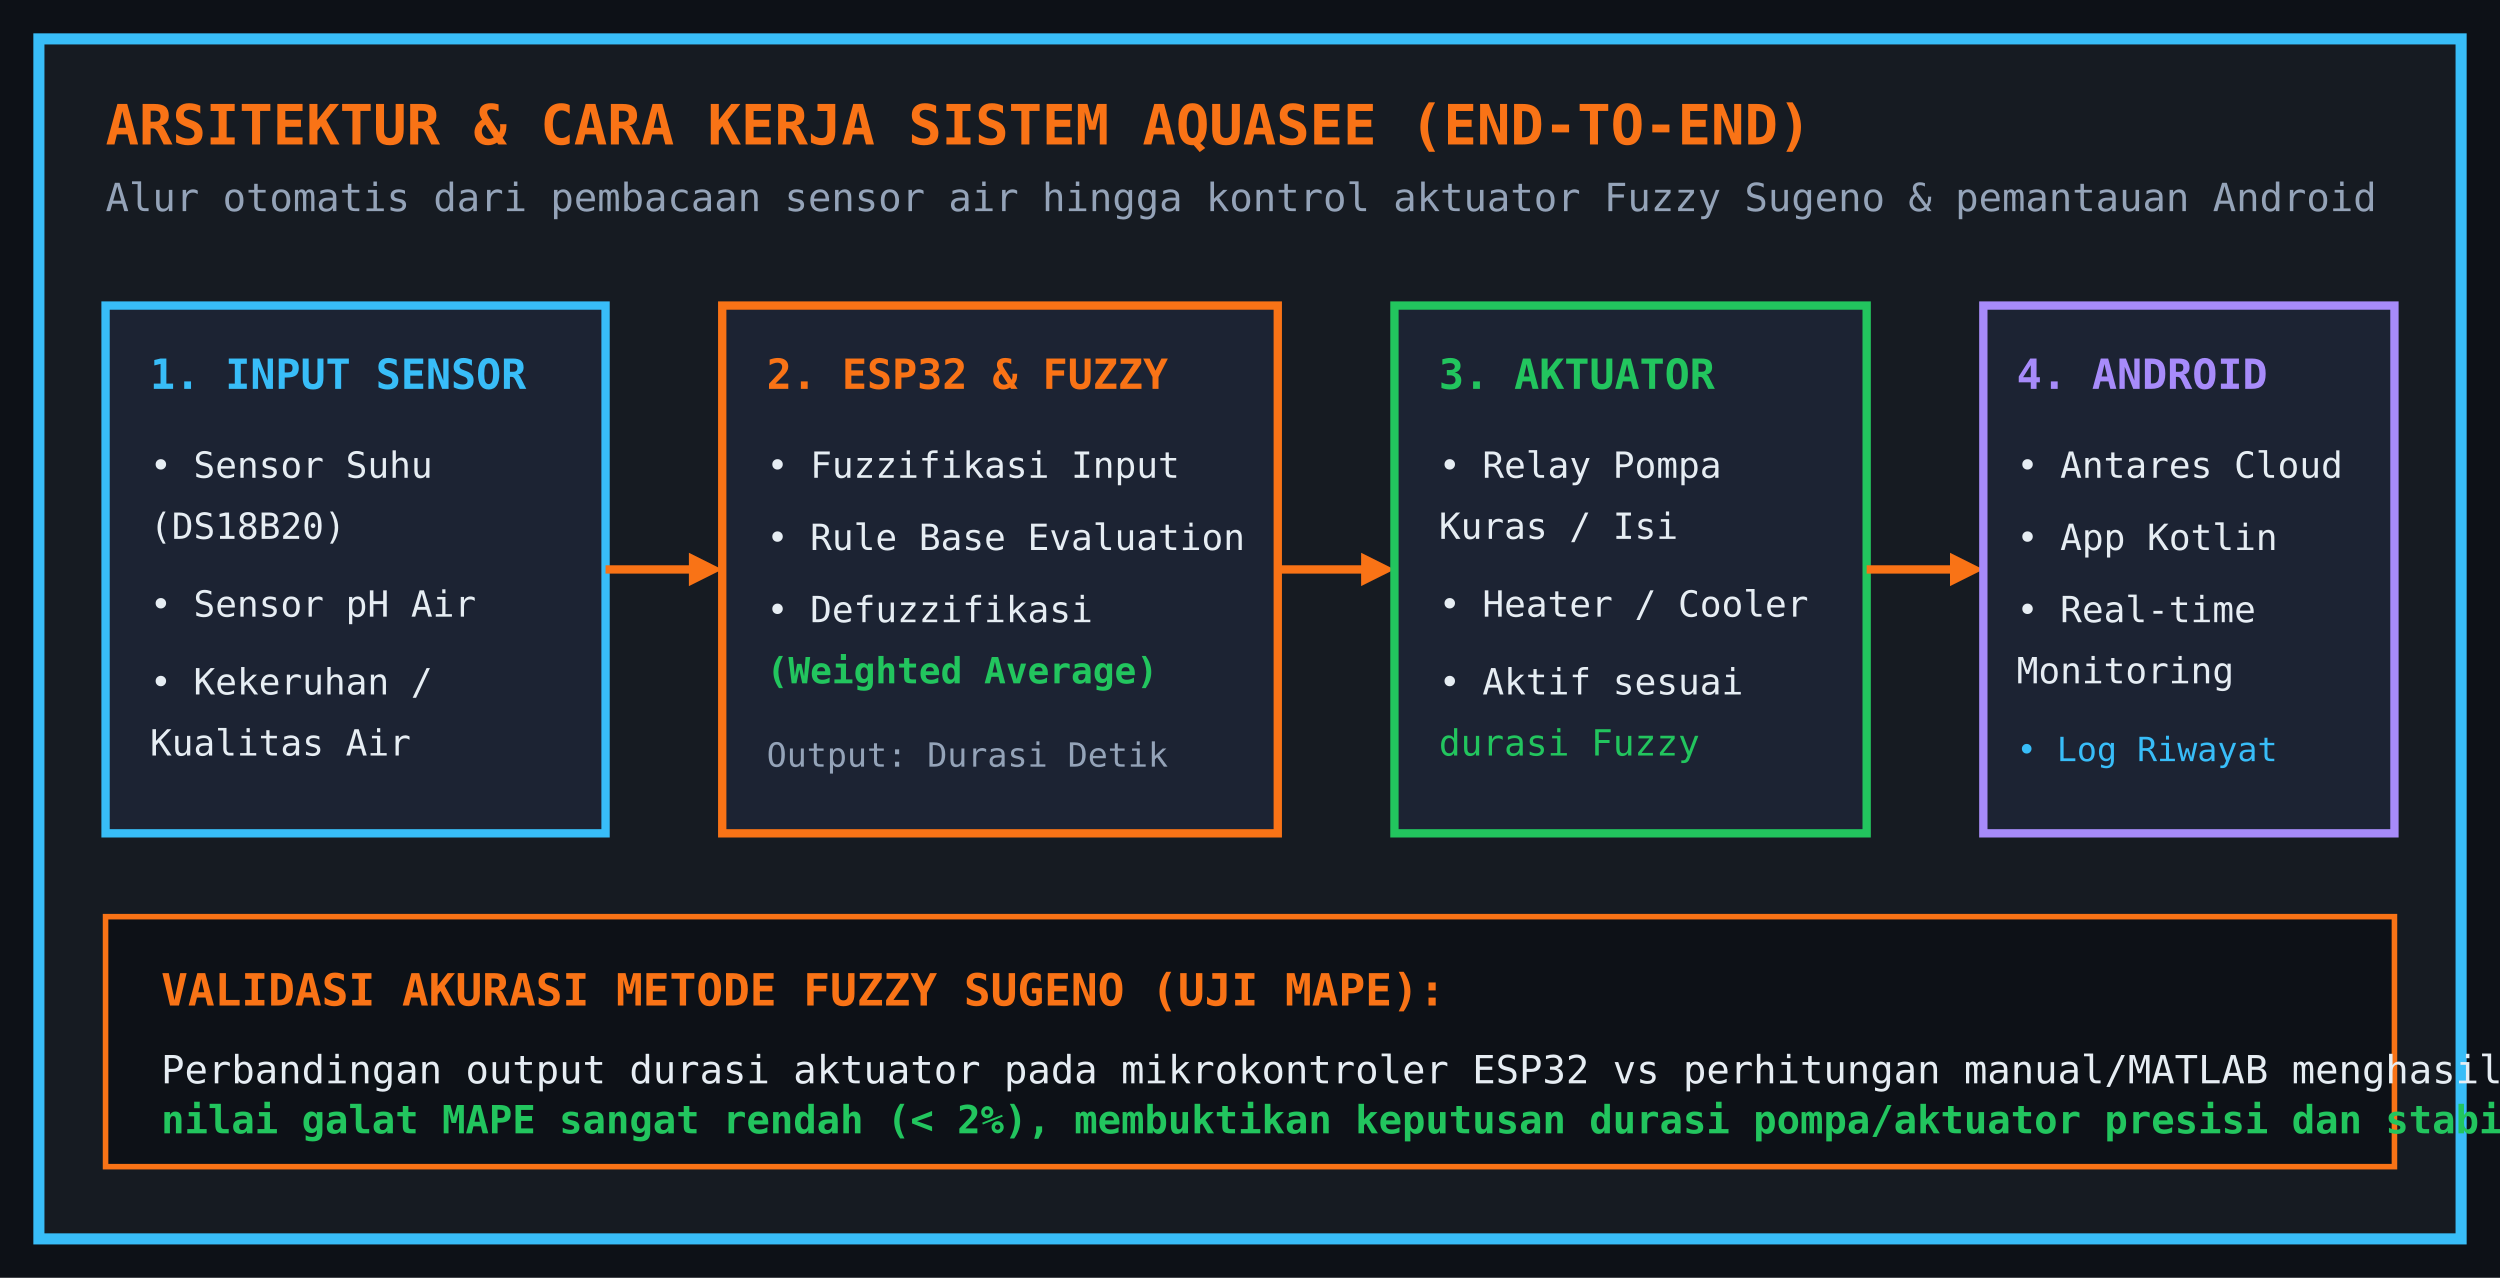
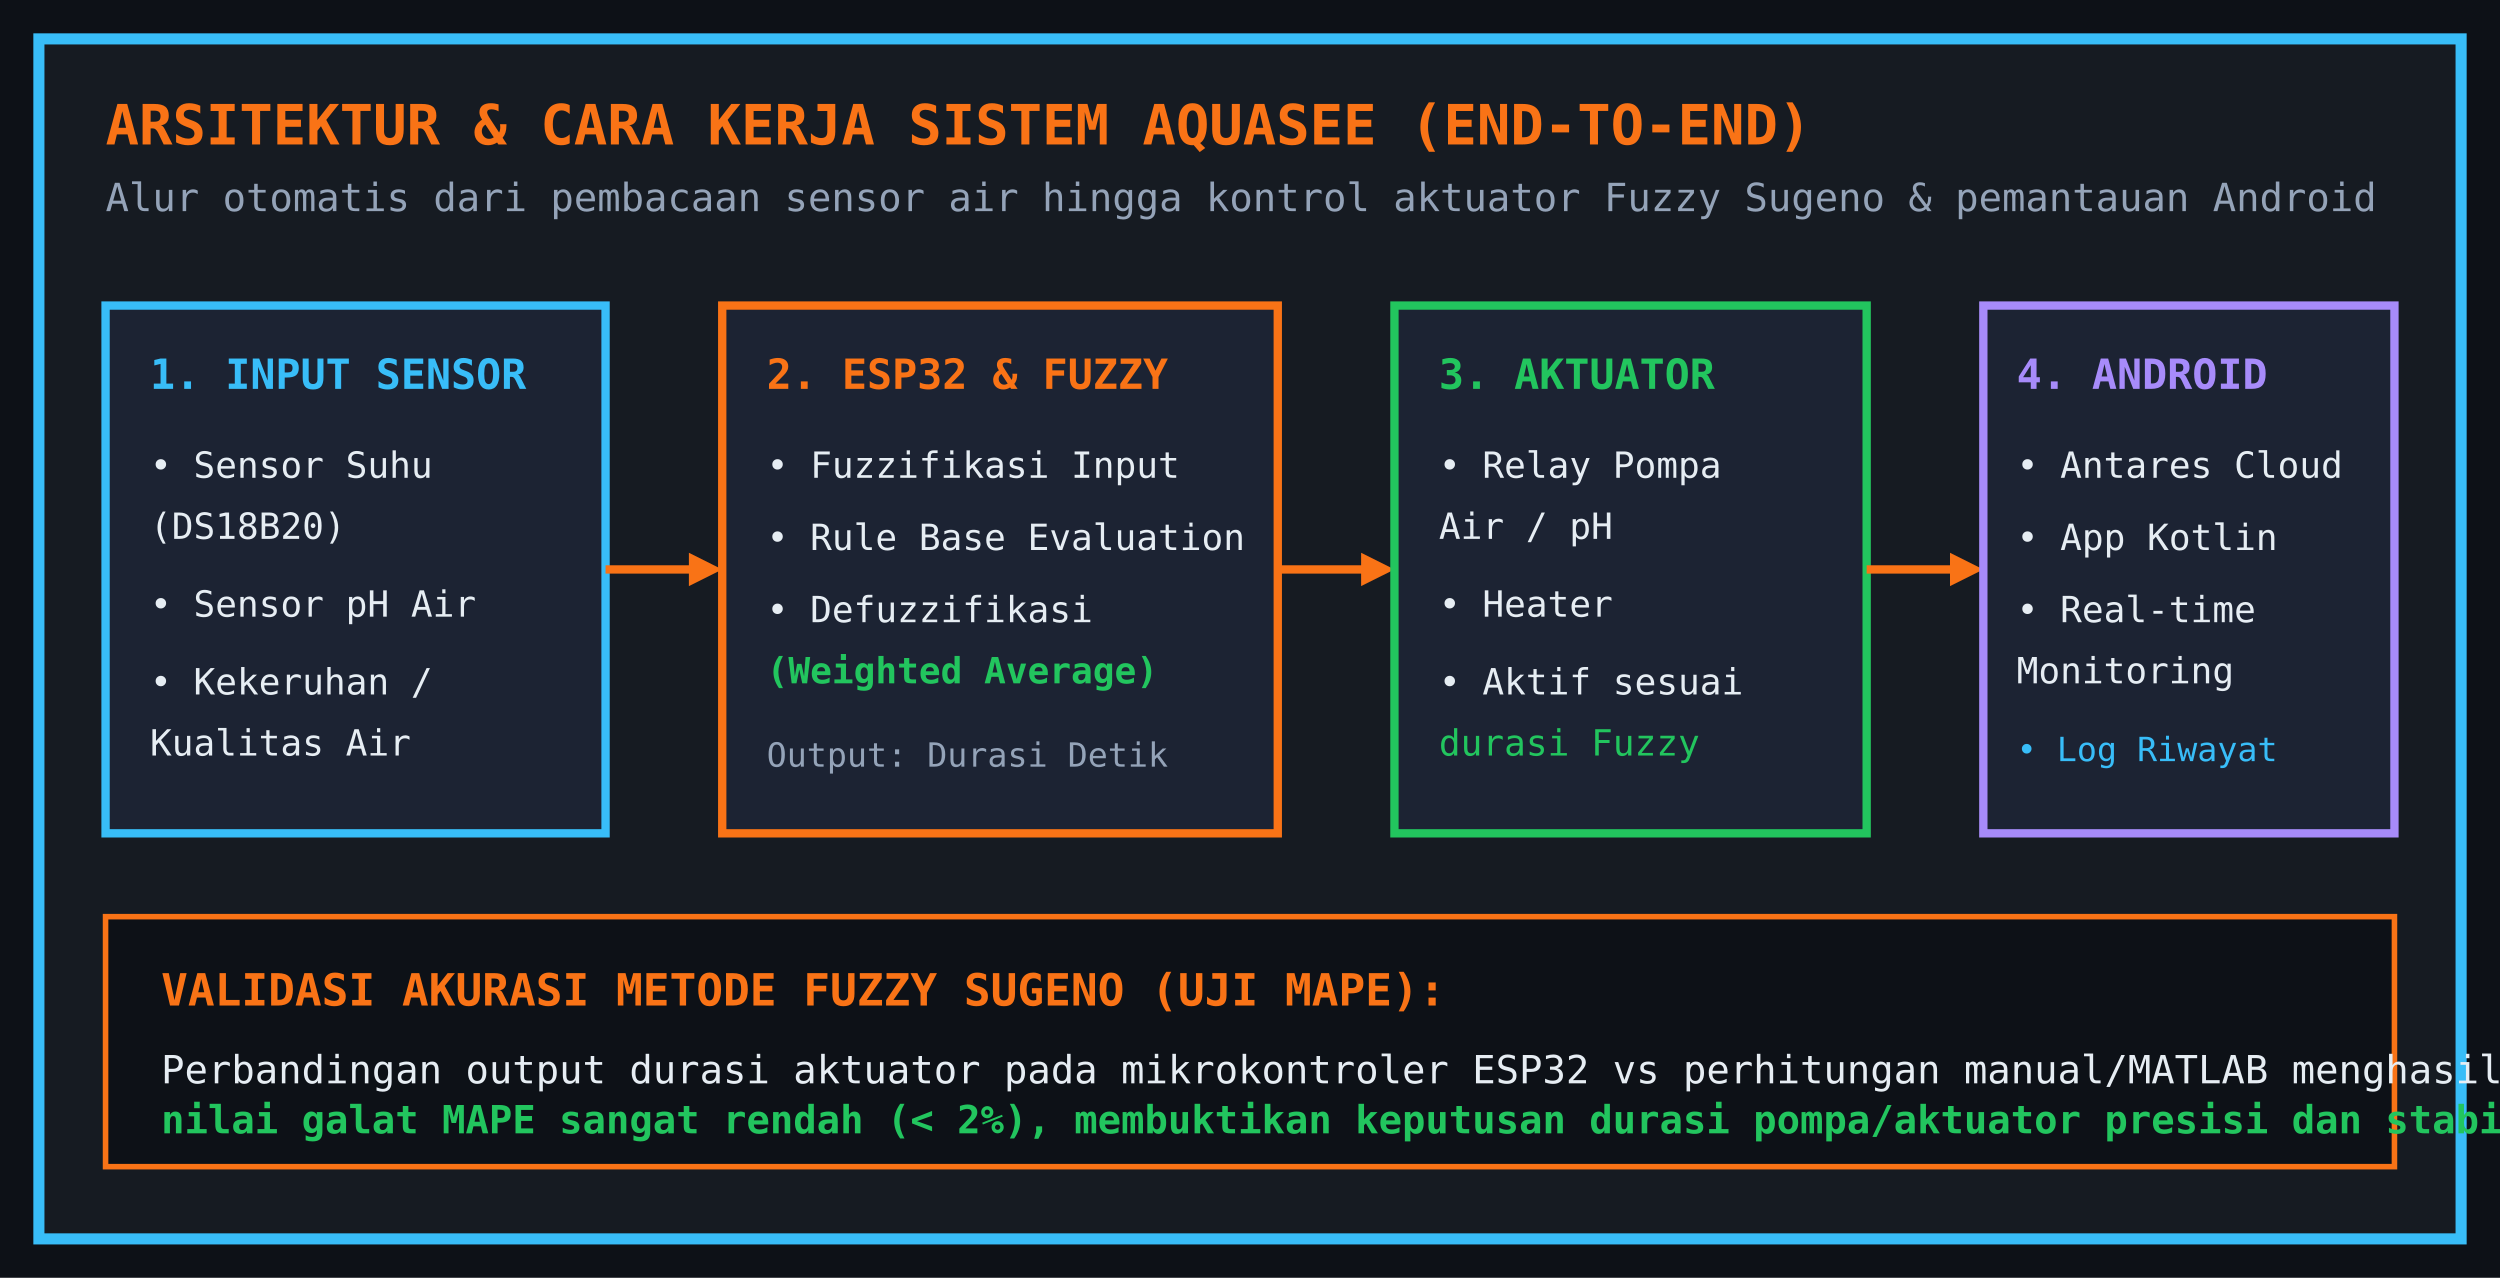
<svg xmlns="http://www.w3.org/2000/svg" viewBox="0 0 900 460" width="900" height="460">
  <rect width="900" height="460" fill="#0d1117" />
  <rect x="14" y="14" width="872" height="432" fill="#161b22" stroke="#38bdf8" stroke-width="4" />
  <text x="38" y="52" fill="#f97316" font-family="monospace" font-weight="bold" font-size="20">ARSITEKTUR &amp; CARA KERJA SISTEM AQUASEE (END-TO-END)</text>
  <text x="38" y="76" fill="#94a3b8" font-family="monospace" font-size="14">Alur otomatis dari pembacaan sensor air hingga kontrol aktuator Fuzzy Sugeno &amp; pemantauan Android</text>
  <rect x="38" y="110" width="180" height="190" fill="#1c2333" stroke="#38bdf8" stroke-width="3" />
  <text x="54" y="140" fill="#38bdf8" font-family="monospace" font-weight="bold" font-size="15">1. INPUT SENSOR</text>
  <text x="54" y="172" fill="#e6edf3" font-family="monospace" font-size="13">• Sensor Suhu</text>
  <text x="54" y="194" fill="#e6edf3" font-family="monospace" font-size="13">  (DS18B20)</text>
  <text x="54" y="222" fill="#e6edf3" font-family="monospace" font-size="13">• Sensor pH Air</text>
  <text x="54" y="250" fill="#e6edf3" font-family="monospace" font-size="13">• Kekeruhan /</text>
  <text x="54" y="272" fill="#e6edf3" font-family="monospace" font-size="13">  Kualitas Air</text>
  <path d="M218 205 L252 205" stroke="#f97316" stroke-width="3" />
  <polygon points="248,199 260,205 248,211" fill="#f97316" />
  <rect x="260" y="110" width="200" height="190" fill="#1c2333" stroke="#f97316" stroke-width="3" />
  <text x="276" y="140" fill="#f97316" font-family="monospace" font-weight="bold" font-size="15">2. ESP32 &amp; FUZZY</text>
  <text x="276" y="172" fill="#e6edf3" font-family="monospace" font-size="13">• Fuzzifikasi Input</text>
  <text x="276" y="198" fill="#e6edf3" font-family="monospace" font-size="13">• Rule Base Evaluation</text>
  <text x="276" y="224" fill="#e6edf3" font-family="monospace" font-size="13">• Defuzzifikasi</text>
  <text x="276" y="246" fill="#22c55e" font-family="monospace" font-weight="bold" font-size="13">  (Weighted Average)</text>
  <text x="276" y="276" fill="#94a3b8" font-family="monospace" font-size="12">Output: Durasi Detik</text>
  <path d="M460 205 L494 205" stroke="#f97316" stroke-width="3" />
  <polygon points="490,199 502,205 490,211" fill="#f97316" />
  <rect x="502" y="110" width="170" height="190" fill="#1c2333" stroke="#22c55e" stroke-width="3" />
  <text x="518" y="140" fill="#22c55e" font-family="monospace" font-weight="bold" font-size="15">3. AKTUATOR</text>
  <text x="518" y="172" fill="#e6edf3" font-family="monospace" font-size="13">• Relay Pompa</text>
-   <text x="518" y="194" fill="#e6edf3" font-family="monospace" font-size="13">  Kuras / Isi</text>
-   <text x="518" y="222" fill="#e6edf3" font-family="monospace" font-size="13">• Heater / Cooler</text>
+   <text x="518" y="194" fill="#e6edf3" font-family="monospace" font-size="13">  Air / pH</text>
+   <text x="518" y="222" fill="#e6edf3" font-family="monospace" font-size="13">• Heater</text>
  <text x="518" y="250" fill="#e6edf3" font-family="monospace" font-size="13">• Aktif sesuai</text>
  <text x="518" y="272" fill="#22c55e" font-family="monospace" font-size="13">  durasi Fuzzy</text>
  <path d="M672 205 L706 205" stroke="#f97316" stroke-width="3" />
  <polygon points="702,199 714,205 702,211" fill="#f97316" />
  <rect x="714" y="110" width="148" height="190" fill="#1c2333" stroke="#a78bfa" stroke-width="3" />
  <text x="726" y="140" fill="#a78bfa" font-family="monospace" font-weight="bold" font-size="15">4. ANDROID</text>
  <text x="726" y="172" fill="#e6edf3" font-family="monospace" font-size="13">• Antares Cloud</text>
  <text x="726" y="198" fill="#e6edf3" font-family="monospace" font-size="13">• App Kotlin</text>
  <text x="726" y="224" fill="#e6edf3" font-family="monospace" font-size="13">• Real-time</text>
  <text x="726" y="246" fill="#e6edf3" font-family="monospace" font-size="13">  Monitoring</text>
  <text x="726" y="274" fill="#38bdf8" font-family="monospace" font-size="12">• Log Riwayat</text>
  <rect x="38" y="330" width="824" height="90" fill="#0d1117" stroke="#f97316" stroke-width="2" />
  <text x="58" y="362" fill="#f97316" font-family="monospace" font-weight="bold" font-size="16">VALIDASI AKURASI METODE FUZZY SUGENO (UJI MAPE):</text>
  <text x="58" y="390" fill="#e6edf3" font-family="monospace" font-size="14">Perbandingan output durasi aktuator pada mikrokontroler ESP32 vs perhitungan manual/MATLAB menghasilkan</text>
  <text x="58" y="408" fill="#22c55e" font-family="monospace" font-weight="bold" font-size="14">nilai galat MAPE sangat rendah (&lt; 2%), membuktikan keputusan durasi pompa/aktuator presisi dan stabil.</text>
</svg>
